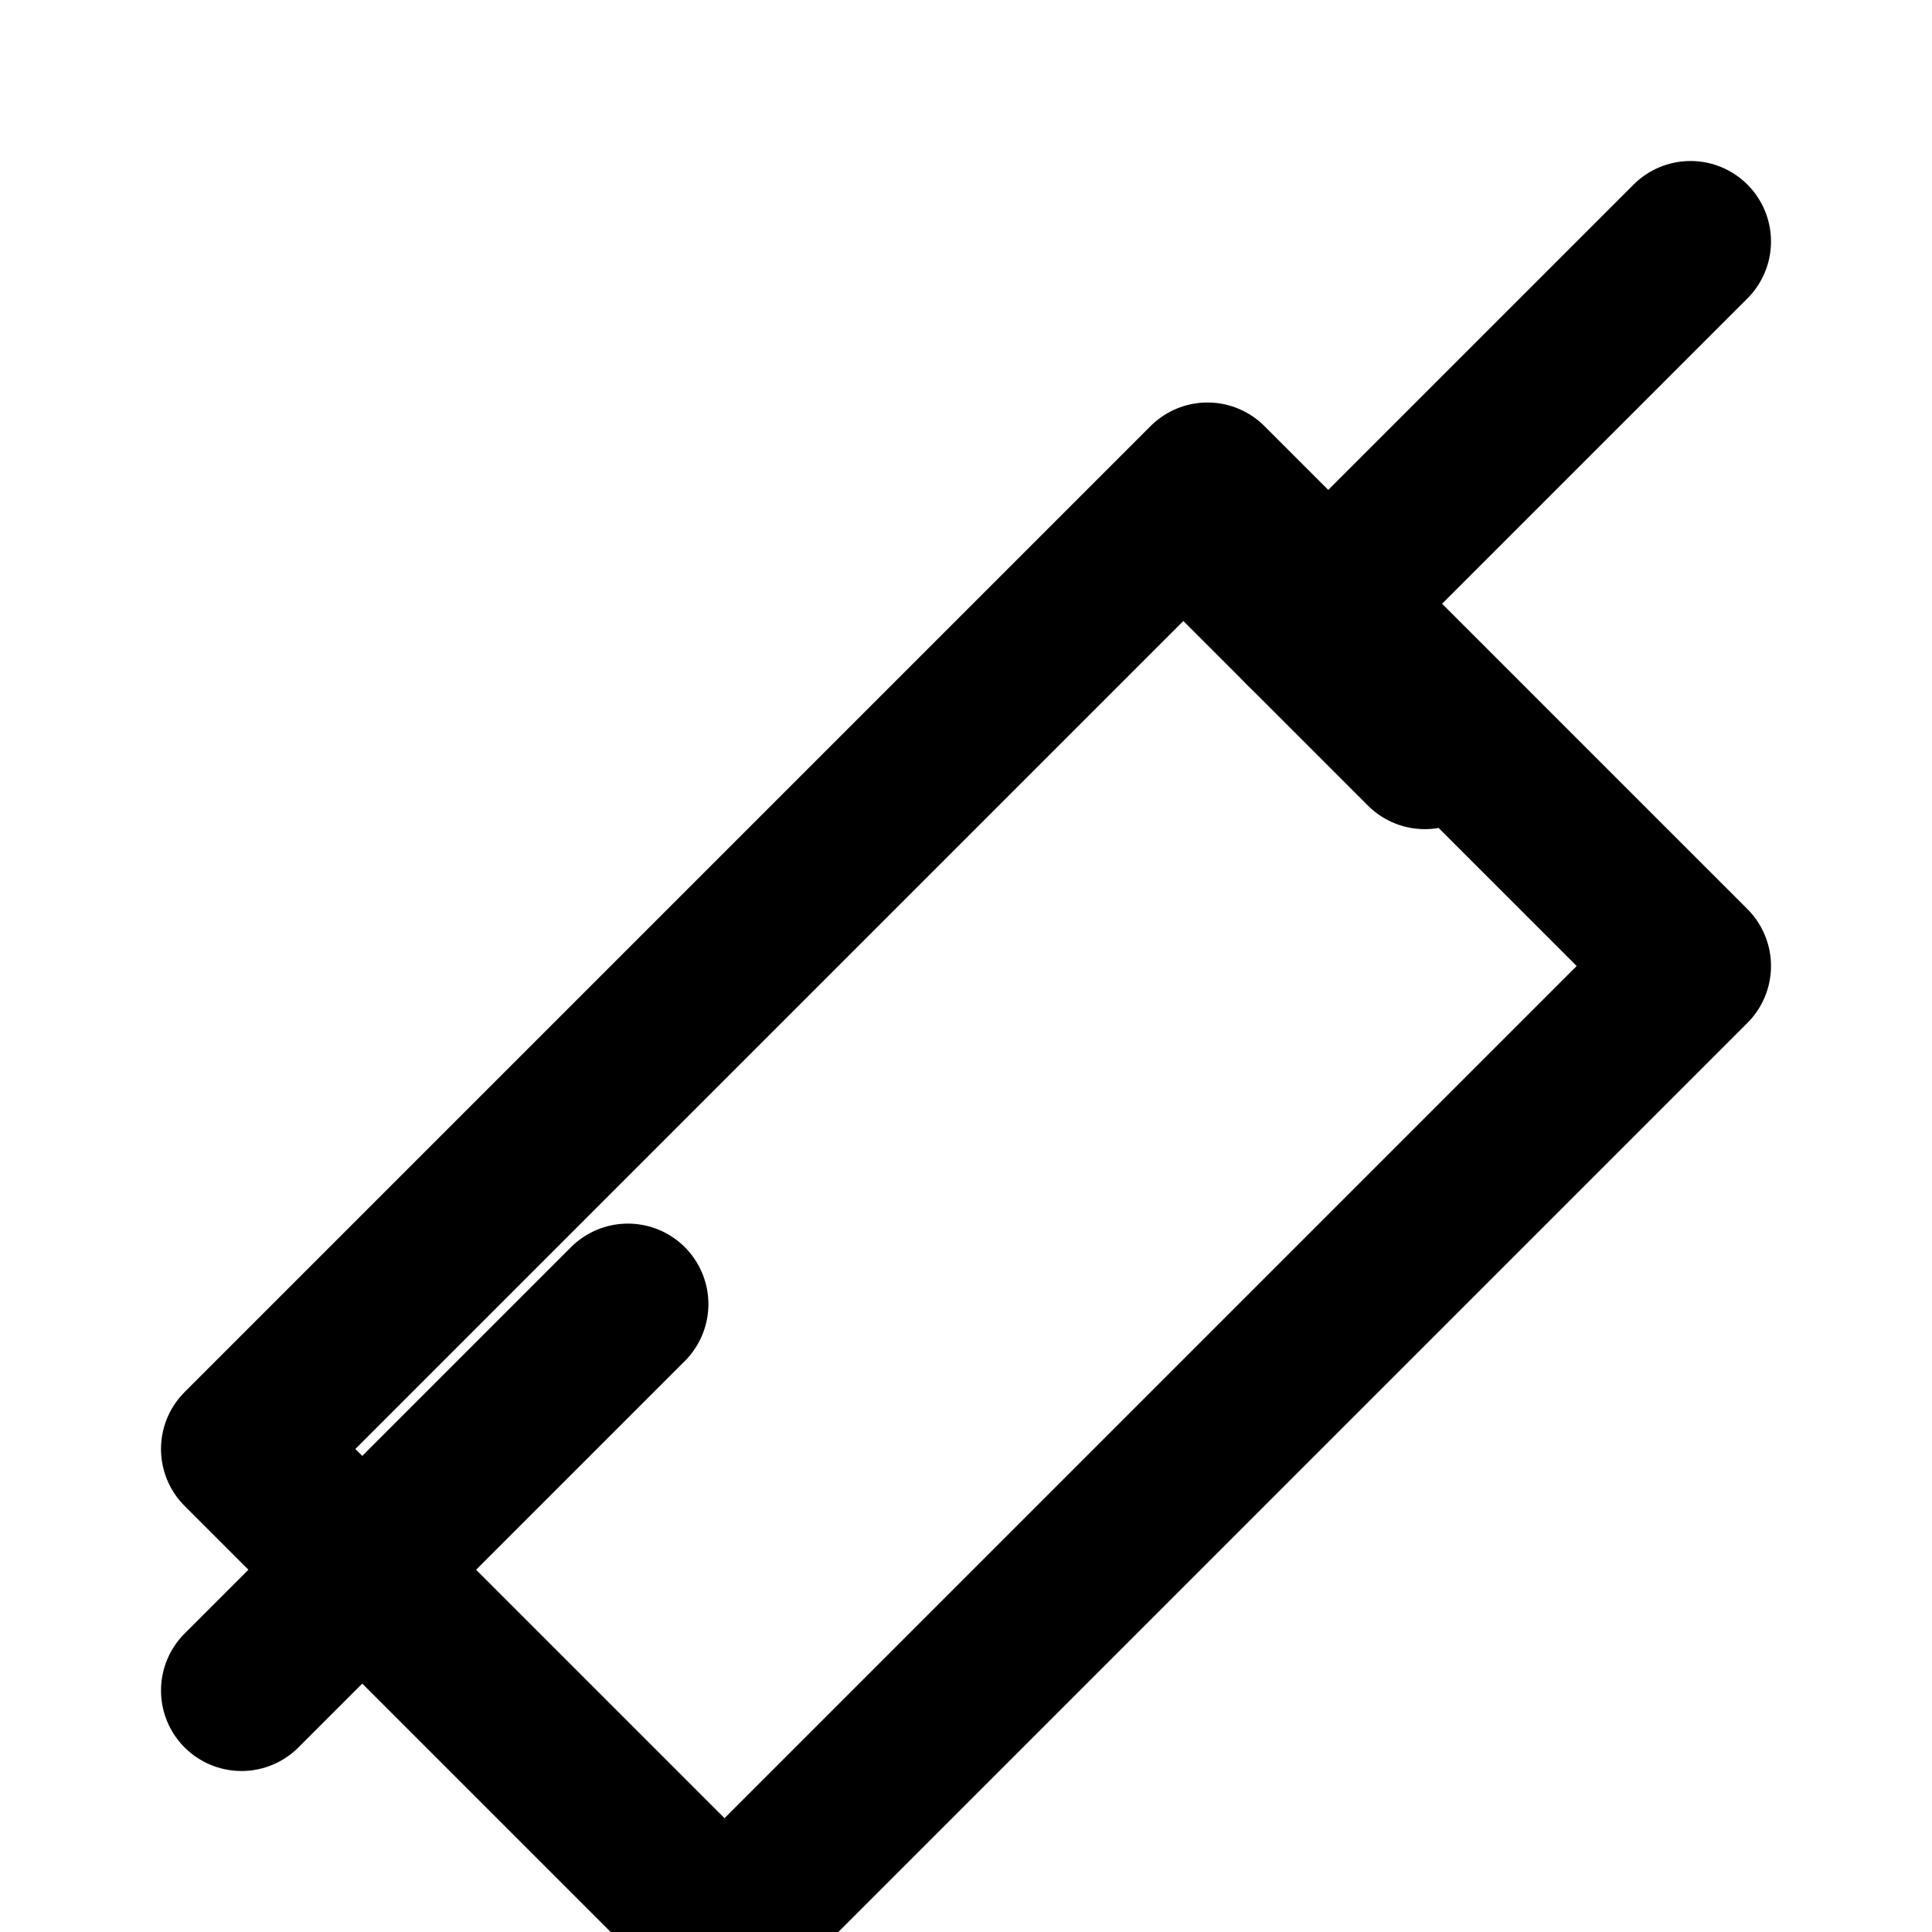
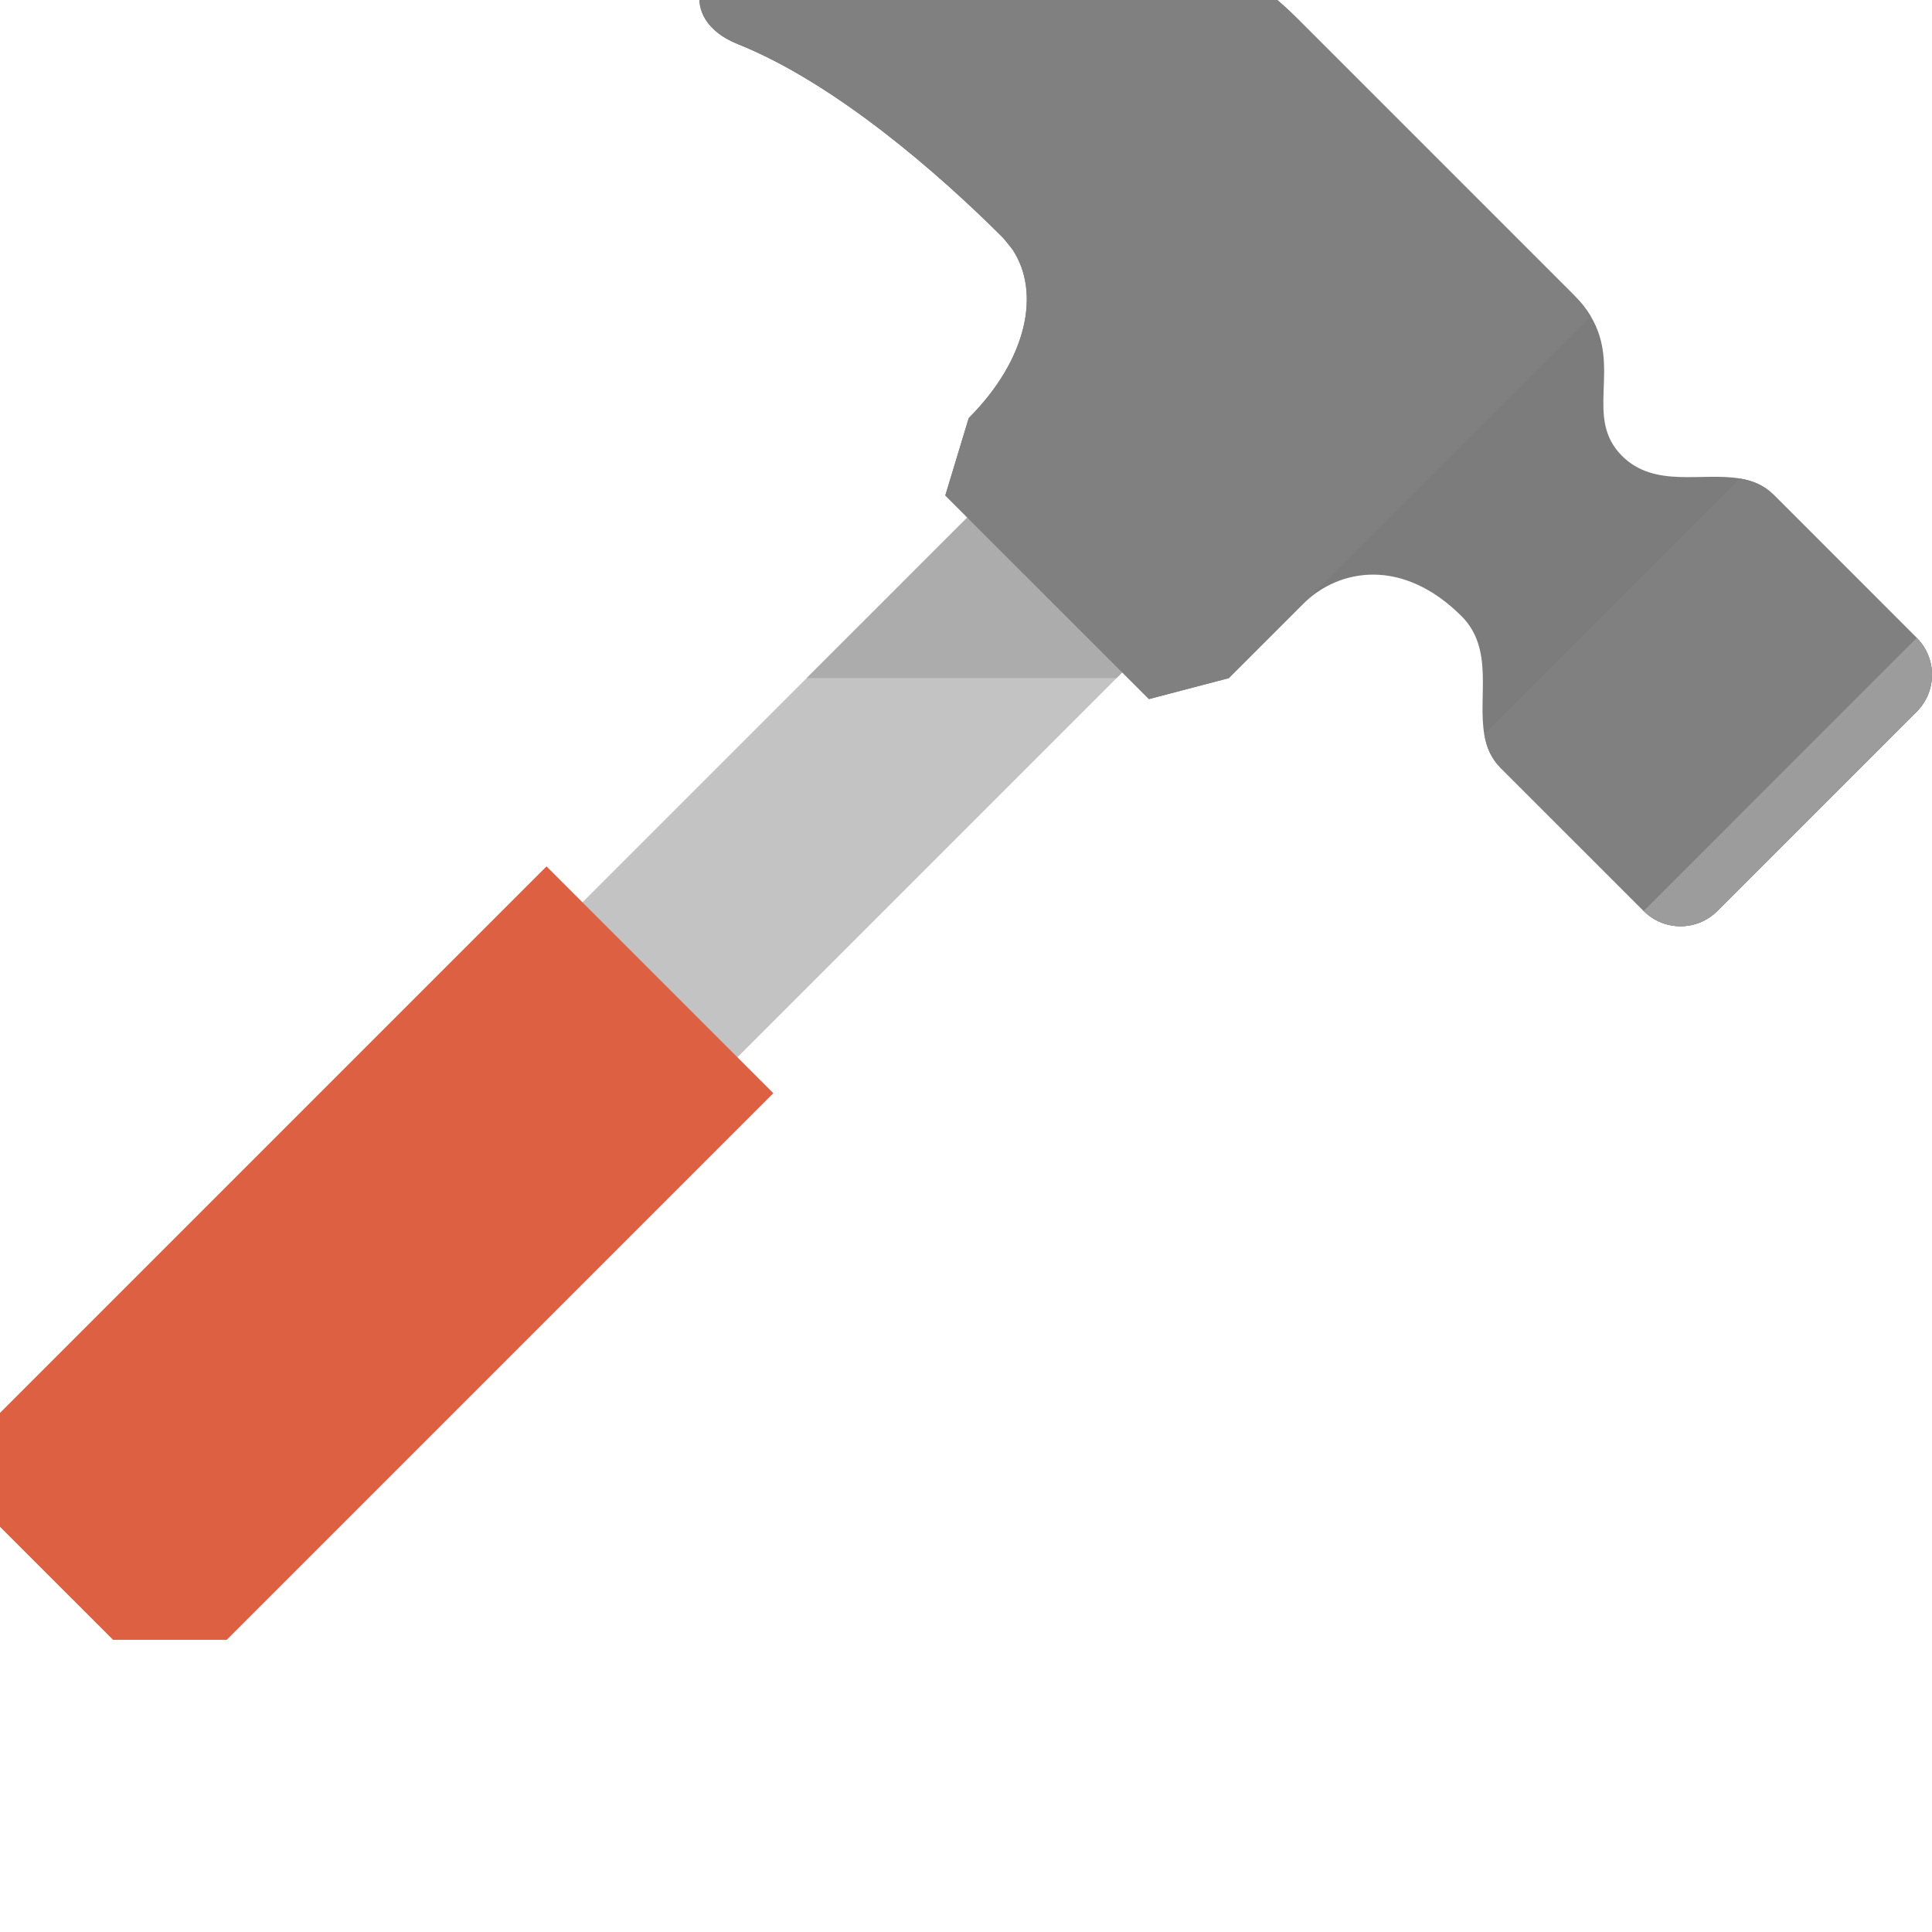
- <svg xmlns="http://www.w3.org/2000/svg" width="24" height="24" viewBox="0 0 24 24" fill="none">
-   <path d="M14.7 6.3L17.7 9.3M21 12L9 24L3 18L15 6L21 12Z" stroke="currentColor" stroke-width="2" stroke-linecap="round" stroke-linejoin="round" />
-   <path d="M7.8 16.2L3 21M16.2 7.8L21 3" stroke="currentColor" stroke-width="2" stroke-linecap="round" stroke-linejoin="round" />
+ <svg xmlns="http://www.w3.org/2000/svg" height="800px" width="800px" version="1.1" id="_x34_" viewBox="0 0 512 512" xml:space="preserve">
+   <g>
+     <g>
+       <polygon style="fill:#C4C3C3;" points="273.221,120.258 106.811,286.672 147.874,327.736 314.281,161.325   " />
+       <polygon style="fill:#DE6042;" points="29.964,434.577 0,404.624 0,374.431 144.829,229.602 204.944,289.714 60.088,434.57   " />
+     </g>
+     <polygon style="fill:#ADACAD;" points="270.399,123.081 213.768,179.704 295.896,179.704 310.958,164.649  " />
+     <g>
+       <path style="fill:#7C7C7D;" d="M266.248,63.565l1.226,1.524C266.983,64.479,266.567,63.943,266.248,63.565z M268.311,66.089    c-0.072-0.065-0.134-0.155-0.219-0.244l0.299,0.392c-0.007-0.035-0.038-0.069-0.052-0.124    C268.339,66.113,268.325,66.103,268.311,66.089z M195.516,11.69c25.847,10.341,53.407,34.451,70.11,51.144l0.1,0.1    c0,0,0.01,0.02,0.044,0.044c0.951,0.979,1.803,2.012,2.541,3.111c0.014,0.014,0.027,0.024,0.027,0.024    c0.347,0.467,0.718,0.934,1.092,1.401l-1.04-1.277c7.406,11.241,3.879,29.012-11.67,44.555l-6.204,20.508l53.97,53.963    l21.157-5.548l19.529-19.526c9.751-9.751,26.664-12.377,42.169,3.125c8.659,8.662,4.264,21.208,6.009,31.316    c0.563,3.289,1.764,6.317,4.326,8.872l37.926,37.919c5.383,5.397,14.132,5.383,19.515-0.007l52.834-52.827    c5.383-5.39,5.398-14.142,0.014-19.523l-37.926-37.932c-2.561-2.548-5.582-3.76-8.879-4.313    c-10.101-1.747-22.654,2.644-31.313-6.005c-10.163-10.166-0.069-23.364-8.295-37.009c-1.085-1.823-2.493-3.646-4.313-5.459    c0,0-43.687-43.694-73.544-73.551c-37.908-37.908-103.373-35.618-143.857-19.828C184.038-11.283,179.056,5.084,195.516,11.69z" />
+       <path style="fill:#808081;" d="M461.159,126.819l-67.81,67.81c0.563,3.289,1.764,6.317,4.326,8.872l37.926,37.919    c5.383,5.397,14.132,5.383,19.515-0.007l52.834-52.827c5.383-5.39,5.398-14.142,0.014-19.523l-37.926-37.932    C467.477,128.584,464.456,127.372,461.159,126.819z" />
+       <path style="fill:#808081;" d="M195.516,11.69c25.847,10.341,53.407,34.451,70.11,51.144l0.1,0.1c0,0,0.01,0.02,0.044,0.044    c0.055,0.089,0.189,0.244,0.374,0.467l0.103,0.12l1.226,1.524l0.618,0.755l0.299,0.392c7.406,11.241,3.879,29.012-11.67,44.555    l-6.204,20.508l53.97,53.963l21.157-5.548l95.909-95.91c-1.085-1.823-2.493-3.646-4.313-5.459c0,0-43.687-43.694-73.544-73.551    c-37.908-37.908-103.373-35.618-143.857-19.828C184.038-11.283,179.056,5.084,195.516,11.69z" />
+       <path style="fill:#9C9C9D;" d="M507.957,188.587l-52.82,52.834c-5.398,5.397-14.153,5.397-19.543,0l72.363-72.37    C513.348,174.445,513.348,183.196,507.957,188.587z" />
+     </g>
+   </g>
</svg>
